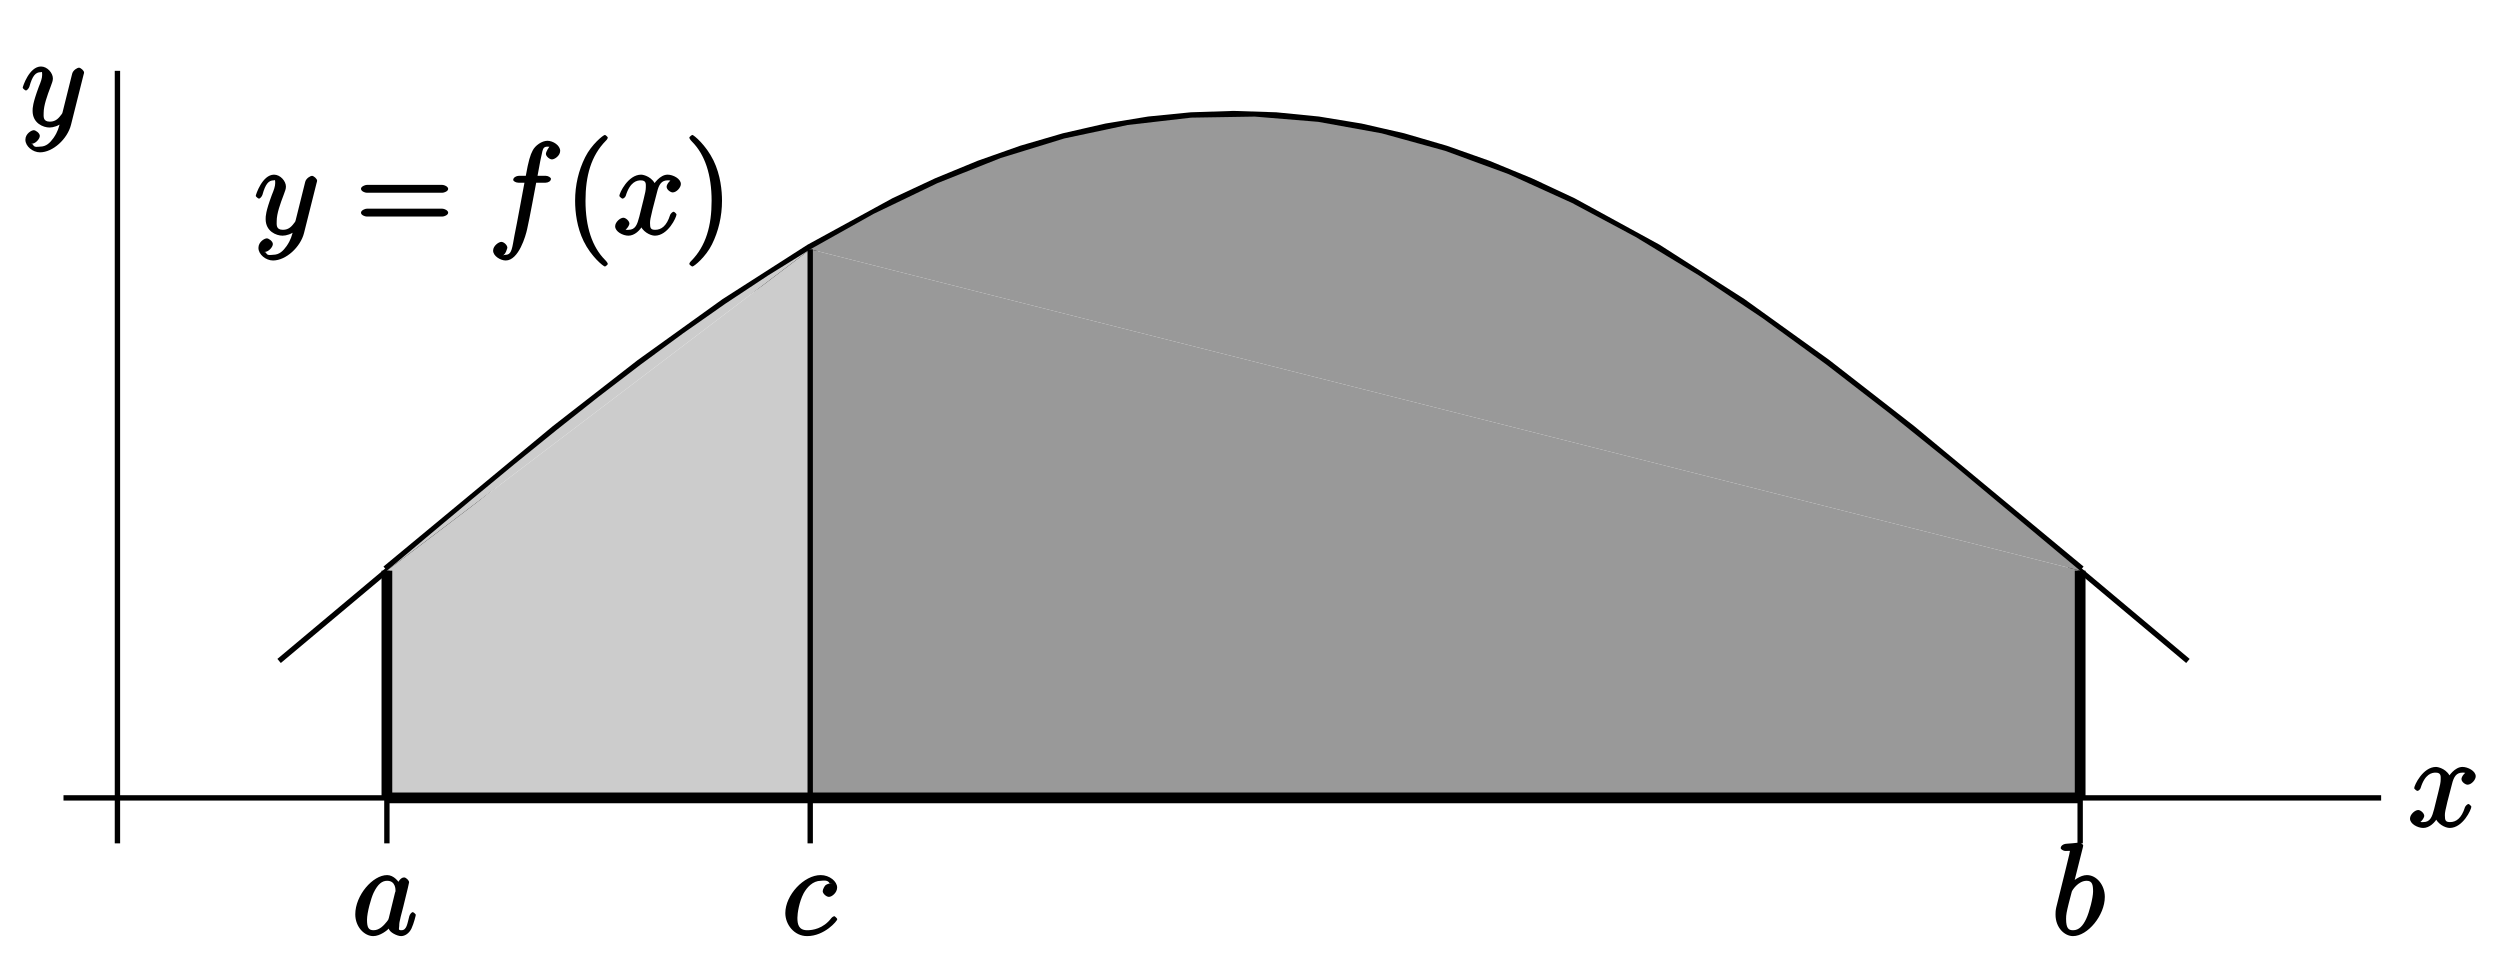
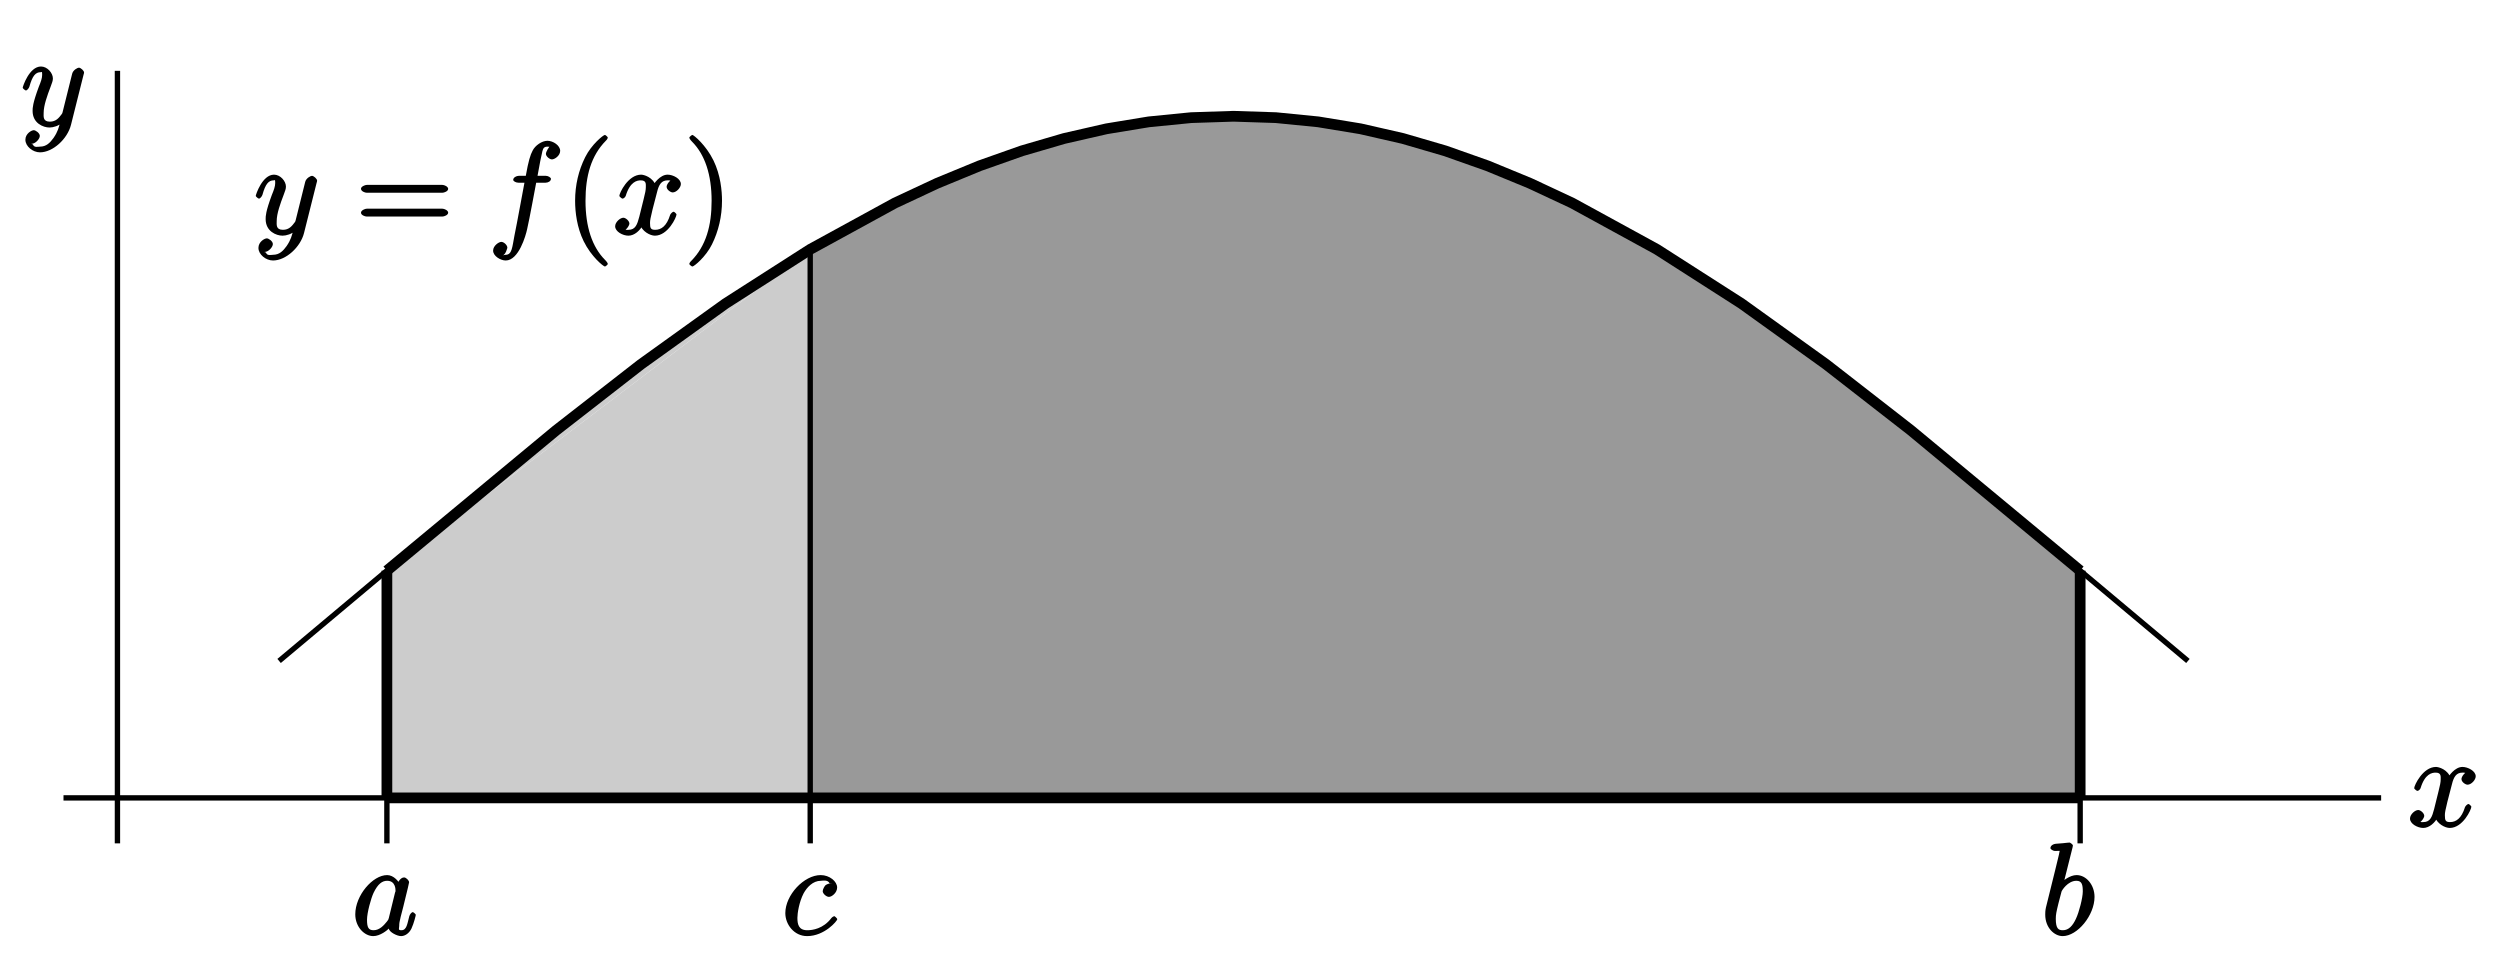
<svg xmlns="http://www.w3.org/2000/svg" xmlns:xlink="http://www.w3.org/1999/xlink" width="233pt" height="90pt" viewBox="0 0 233 90" version="1.1">
  <defs>
    <g>
      <symbol overflow="visible" id="glyph0-0">
        <path style="stroke:none;" d="" />
      </symbol>
      <symbol overflow="visible" id="glyph0-1">
        <path style="stroke:none;" d="M 5.672 -5.172 C 5.281 -5.109 4.969 -4.656 4.969 -4.438 C 4.969 -4.141 5.359 -3.906 5.531 -3.906 C 5.891 -3.906 6.297 -4.359 6.297 -4.688 C 6.297 -5.188 5.562 -5.562 5.062 -5.562 C 4.344 -5.562 3.766 -4.703 3.656 -4.469 L 3.984 -4.469 C 3.703 -5.359 2.812 -5.562 2.594 -5.562 C 1.375 -5.562 0.562 -3.844 0.562 -3.578 C 0.562 -3.531 0.781 -3.328 0.859 -3.328 C 0.953 -3.328 1.094 -3.438 1.156 -3.578 C 1.562 -4.922 2.219 -5.031 2.562 -5.031 C 3.094 -5.031 3.031 -4.672 3.031 -4.391 C 3.031 -4.125 2.969 -3.844 2.828 -3.281 L 2.422 -1.641 C 2.234 -0.922 2.062 -0.422 1.422 -0.422 C 1.359 -0.422 1.172 -0.375 0.922 -0.531 L 0.812 -0.281 C 1.25 -0.359 1.5 -0.859 1.5 -1 C 1.5 -1.25 1.156 -1.547 0.938 -1.547 C 0.641 -1.547 0.172 -1.141 0.172 -0.75 C 0.172 -0.25 0.891 0.125 1.406 0.125 C 1.984 0.125 2.5 -0.375 2.75 -0.859 L 2.469 -0.969 C 2.672 -0.266 3.438 0.125 3.875 0.125 C 5.094 0.125 5.891 -1.594 5.891 -1.859 C 5.891 -1.906 5.688 -2.109 5.625 -2.109 C 5.516 -2.109 5.328 -1.906 5.297 -1.812 C 4.969 -0.75 4.453 -0.422 3.906 -0.422 C 3.484 -0.422 3.422 -0.578 3.422 -1.062 C 3.422 -1.328 3.469 -1.516 3.656 -2.312 L 4.078 -3.938 C 4.25 -4.656 4.5 -5.031 5.062 -5.031 C 5.078 -5.031 5.297 -5.062 5.547 -4.906 Z M 5.672 -5.172 " />
      </symbol>
      <symbol overflow="visible" id="glyph0-2">
        <path style="stroke:none;" d="M 3.031 1.094 C 2.703 1.547 2.359 1.906 1.766 1.906 C 1.625 1.906 1.203 2.031 1.109 1.703 C 0.906 1.641 0.969 1.641 0.984 1.641 C 1.344 1.641 1.75 1.188 1.75 0.906 C 1.75 0.641 1.359 0.375 1.188 0.375 C 0.984 0.375 0.406 0.688 0.406 1.266 C 0.406 1.875 1.094 2.438 1.766 2.438 C 2.969 2.438 4.328 1.188 4.656 -0.125 L 5.828 -4.797 C 5.844 -4.859 5.875 -4.922 5.875 -5 C 5.875 -5.172 5.562 -5.453 5.391 -5.453 C 5.281 -5.453 4.859 -5.25 4.766 -4.891 L 3.891 -1.375 C 3.828 -1.156 3.875 -1.25 3.781 -1.109 C 3.531 -0.781 3.266 -0.422 2.688 -0.422 C 2.016 -0.422 2.109 -0.922 2.109 -1.25 C 2.109 -1.922 2.438 -2.844 2.766 -3.703 C 2.891 -4.047 2.969 -4.219 2.969 -4.453 C 2.969 -4.953 2.453 -5.562 1.859 -5.562 C 0.766 -5.562 0.156 -3.688 0.156 -3.578 C 0.156 -3.531 0.375 -3.328 0.453 -3.328 C 0.562 -3.328 0.734 -3.531 0.781 -3.688 C 1.062 -4.703 1.359 -5.031 1.828 -5.031 C 1.938 -5.031 1.969 -5.172 1.969 -4.781 C 1.969 -4.469 1.844 -4.125 1.656 -3.672 C 1.078 -2.109 1.078 -1.703 1.078 -1.422 C 1.078 -0.281 2.062 0.125 2.656 0.125 C 3 0.125 3.531 -0.031 3.844 -0.344 L 3.688 -0.516 C 3.516 0.141 3.438 0.5 3.031 1.094 Z M 3.031 1.094 " />
      </symbol>
      <symbol overflow="visible" id="glyph0-3">
        <path style="stroke:none;" d="M 5.328 -4.812 C 5.562 -4.812 5.828 -4.953 5.828 -5.172 C 5.828 -5.297 5.562 -5.453 5.359 -5.453 L 4.578 -5.453 C 4.766 -6.531 4.938 -7.375 5.031 -7.75 C 5.109 -8.047 5.203 -8.172 5.516 -8.172 C 5.766 -8.172 5.891 -8.109 5.766 -8.219 C 5.672 -8.219 5.359 -7.703 5.359 -7.5 C 5.359 -7.266 5.703 -6.984 5.922 -6.984 C 6.172 -6.984 6.688 -7.328 6.688 -7.781 C 6.688 -8.281 6.031 -8.719 5.5 -8.719 C 4.984 -8.719 4.359 -8.281 4.125 -7.812 C 3.906 -7.406 3.734 -6.859 3.484 -5.453 L 2.828 -5.453 C 2.609 -5.453 2.312 -5.297 2.312 -5.078 C 2.312 -4.953 2.562 -4.812 2.797 -4.812 L 3.359 -4.812 C 3.172 -3.844 2.688 -1.141 2.422 0.141 C 2.219 1.188 2.203 1.906 1.609 1.906 C 1.562 1.906 1.328 1.953 1.328 1.953 C 1.609 1.922 1.766 1.25 1.766 1.25 C 1.766 1 1.438 0.703 1.203 0.703 C 0.969 0.703 0.438 1.062 0.438 1.516 C 0.438 2.031 1.141 2.438 1.609 2.438 C 2.828 2.438 3.484 0.109 3.609 -0.484 C 3.828 -1.406 4.406 -4.594 4.453 -4.812 Z M 5.328 -4.812 " />
      </symbol>
      <symbol overflow="visible" id="glyph0-4">
        <path style="stroke:none;" d="M 3.438 -1.562 C 3.375 -1.359 3.422 -1.453 3.25 -1.219 C 2.984 -0.891 2.578 -0.422 2.016 -0.422 C 1.531 -0.422 1.406 -0.703 1.406 -1.406 C 1.406 -2.062 1.781 -3.406 2.016 -3.906 C 2.422 -4.75 2.828 -5.031 3.281 -5.031 C 4.078 -5.031 4.062 -4.203 4.062 -4.094 C 4.062 -4.094 4.078 -4.047 4.016 -3.922 Z M 4.516 -4.625 C 4.391 -4.938 3.906 -5.562 3.281 -5.562 C 1.938 -5.562 0.312 -3.672 0.312 -1.906 C 0.312 -0.719 1.172 0.125 1.984 0.125 C 2.641 0.125 3.312 -0.438 3.438 -0.578 C 3.484 -0.234 4.219 0.125 4.578 0.125 C 4.938 0.125 5.328 -0.125 5.547 -0.578 C 5.781 -1.078 5.953 -1.812 5.953 -1.859 C 5.953 -1.906 5.75 -2.109 5.672 -2.109 C 5.562 -2.109 5.391 -1.906 5.344 -1.719 C 5.156 -1.016 5.109 -0.422 4.609 -0.422 C 4.266 -0.422 4.406 -0.578 4.406 -0.812 C 4.406 -1.094 4.438 -1.219 4.547 -1.688 C 4.625 -1.984 4.688 -2.25 4.781 -2.594 C 5.219 -4.391 5.328 -4.812 5.328 -4.891 C 5.328 -5.062 5.047 -5.344 4.859 -5.344 C 4.484 -5.344 4.219 -4.766 4.203 -4.625 Z M 4.516 -4.625 " />
      </symbol>
      <symbol overflow="visible" id="glyph0-5">
        <path style="stroke:none;" d="M 4.672 -4.797 C 4.453 -4.797 4.219 -4.75 4.047 -4.609 C 3.984 -4.547 3.797 -4.25 3.797 -4.062 C 3.797 -3.828 4.141 -3.531 4.375 -3.531 C 4.656 -3.531 5.141 -3.922 5.141 -4.406 C 5.141 -4.969 4.438 -5.562 3.609 -5.562 C 2.047 -5.562 0.312 -3.703 0.312 -2.016 C 0.312 -0.969 1.125 0.125 2.344 0.125 C 3.969 0.125 5.156 -1.297 5.156 -1.453 C 5.156 -1.516 4.922 -1.734 4.875 -1.734 C 4.844 -1.734 4.703 -1.672 4.609 -1.562 C 3.844 -0.547 2.828 -0.422 2.359 -0.422 C 1.547 -0.422 1.438 -0.984 1.438 -1.578 C 1.438 -2 1.594 -3.047 2.016 -3.859 C 2.328 -4.422 2.875 -5.031 3.625 -5.031 C 3.781 -5.031 4.266 -5.156 4.438 -4.797 Z M 4.672 -4.797 " />
      </symbol>
      <symbol overflow="visible" id="glyph0-6">
        <path style="stroke:none;" d="M 2.922 -8.141 C 2.922 -8.188 2.953 -8.266 2.953 -8.312 C 2.953 -8.438 2.672 -8.594 2.656 -8.594 C 2.641 -8.594 2.219 -8.562 2 -8.531 C 1.797 -8.516 1.609 -8.5 1.406 -8.484 C 1.109 -8.469 0.859 -8.297 0.859 -8.078 C 0.859 -7.953 1.141 -7.812 1.266 -7.812 C 1.875 -7.812 1.703 -7.859 1.703 -7.734 C 1.703 -7.656 1.609 -7.297 1.562 -7.094 L 1.281 -5.938 C 1.156 -5.469 0.484 -2.75 0.438 -2.531 C 0.375 -2.234 0.375 -2.031 0.375 -1.875 C 0.375 -0.656 1.219 0.125 2 0.125 C 3.375 0.125 4.969 -1.812 4.969 -3.531 C 4.969 -4.641 4.203 -5.562 3.297 -5.562 C 2.672 -5.562 2 -5.016 1.766 -4.766 L 2.047 -4.656 Z M 2.016 -0.422 C 1.625 -0.422 1.359 -0.547 1.359 -1.484 C 1.359 -1.875 1.406 -2.109 1.609 -2.938 C 1.656 -3.094 1.844 -3.859 1.891 -4.016 C 1.906 -4.109 2.469 -5.031 3.281 -5.031 C 3.797 -5.031 3.875 -4.656 3.875 -4.031 C 3.875 -3.453 3.531 -2.109 3.234 -1.484 C 2.938 -0.844 2.562 -0.422 2.016 -0.422 Z M 2.016 -0.422 " />
      </symbol>
      <symbol overflow="visible" id="glyph1-0">
        <path style="stroke:none;" d="" />
      </symbol>
      <symbol overflow="visible" id="glyph1-1">
        <path style="stroke:none;" d="M 8.062 -3.875 C 8.234 -3.875 8.609 -4.016 8.609 -4.234 C 8.609 -4.453 8.25 -4.609 8.062 -4.609 L 1.031 -4.609 C 0.859 -4.609 0.484 -4.453 0.484 -4.25 C 0.484 -4.016 0.844 -3.875 1.031 -3.875 Z M 8.062 -1.656 C 8.234 -1.656 8.609 -1.797 8.609 -2.016 C 8.609 -2.234 8.25 -2.391 8.062 -2.391 L 1.031 -2.391 C 0.859 -2.391 0.484 -2.234 0.484 -2.016 C 0.484 -1.797 0.844 -1.656 1.031 -1.656 Z M 8.062 -1.656 " />
      </symbol>
      <symbol overflow="visible" id="glyph1-2">
        <path style="stroke:none;" d="M 4.047 2.766 C 4.047 2.719 4 2.594 3.797 2.391 C 2.594 1.188 1.969 -0.688 1.969 -3.125 C 1.969 -5.438 2.484 -7.328 3.875 -8.734 C 4 -8.844 4.047 -8.984 4.047 -9.016 C 4.047 -9.078 3.828 -9.266 3.781 -9.266 C 3.625 -9.266 2.516 -8.359 1.938 -7.188 C 1.328 -5.969 1 -4.594 1 -3.125 C 1 -2.062 1.172 -0.641 1.797 0.641 C 2.5 2.078 3.641 3 3.781 3 C 3.828 3 4.047 2.828 4.047 2.766 Z M 4.047 2.766 " />
      </symbol>
      <symbol overflow="visible" id="glyph1-3">
        <path style="stroke:none;" d="M 3.531 -3.125 C 3.531 -4.031 3.406 -5.516 2.734 -6.891 C 2.031 -8.328 0.891 -9.266 0.766 -9.266 C 0.719 -9.266 0.484 -9.078 0.484 -9.016 C 0.484 -8.984 0.531 -8.844 0.734 -8.641 C 1.938 -7.438 2.562 -5.562 2.562 -3.125 C 2.562 -0.812 2.047 1.078 0.656 2.484 C 0.531 2.594 0.484 2.719 0.484 2.766 C 0.484 2.828 0.719 3 0.766 3 C 0.922 3 2.016 2.109 2.594 0.938 C 3.203 -0.281 3.531 -1.688 3.531 -3.125 Z M 3.531 -3.125 " />
      </symbol>
    </g>
    <clipPath id="clip1">
-       <path d="M 21 5.602 L 209 5.602 L 209 68 L 21 68 Z M 21 5.602 " />
+       <path d="M 18 5.602 L 211 5.602 L 211 69 L 18 69 Z M 18 5.602 " />
    </clipPath>
    <clipPath id="clip2">
-       <path d="M 18 5.602 L 211 5.602 L 211 69 L 18 69 Z M 18 5.602 " />
+       <path d="M 5 74 L 222.918 74 L 222.918 75 L 5 75 Z M 5 74 " />
    </clipPath>
    <clipPath id="clip3">
-       <path d="M 5 74 L 222.918 74 L 222.918 75 L 5 75 Z M 5 74 " />
+       <path d="M 21 5.602 L 209 5.602 L 209 68 L 21 68 Z M 21 5.602 " />
    </clipPath>
  </defs>
  <g id="surface1">
    <g clip-path="url(#clip1)" clip-rule="nonzero">
-       <path style="fill:none;stroke-width:10;stroke-linecap:butt;stroke-linejoin:miter;stroke:rgb(0%,0%,0%);stroke-opacity:1;stroke-miterlimit:10;" d="M 360.586 368.125 L 518.398 498.984 L 597.305 560.391 L 676.211 617.07 L 755.117 667.617 L 834.023 710.781 L 873.477 729.219 L 912.93 745.469 L 952.383 759.414 L 991.836 770.938 L 1031.289 779.961 L 1070.742 786.445 L 1110.195 790.352 L 1149.648 791.641 L 1189.102 790.352 L 1228.555 786.445 L 1268.008 779.961 L 1307.461 770.938 L 1346.914 759.414 L 1386.367 745.469 L 1425.82 729.219 L 1465.273 710.781 L 1544.18 667.617 L 1623.086 617.07 L 1701.992 560.391 L 1780.898 498.984 L 1938.711 368.125 " transform="matrix(0.1,0,0,-0.1,0,90)" />
-     </g>
-     <g clip-path="url(#clip2)" clip-rule="nonzero">
      <path style="fill:none;stroke-width:5;stroke-linecap:butt;stroke-linejoin:miter;stroke:rgb(0%,0%,0%);stroke-opacity:1;stroke-miterlimit:10;" d="M 260.117 283.984 L 438.047 433.164 L 526.992 505.859 L 615.938 574.258 L 704.883 636.211 L 749.375 664.141 L 793.828 689.766 L 838.32 712.891 L 882.812 733.281 L 927.266 750.82 L 971.758 765.352 L 1016.211 776.797 L 1060.703 785.039 L 1105.156 790 L 1149.648 791.641 L 1194.102 790 L 1238.594 785.039 L 1283.086 776.797 L 1327.539 765.352 L 1372.031 750.82 L 1416.484 733.281 L 1460.977 712.891 L 1505.469 689.766 L 1549.922 664.141 L 1594.414 636.211 L 1683.359 574.258 L 1772.305 505.859 L 1861.25 433.164 L 2039.141 283.984 " transform="matrix(0.1,0,0,-0.1,0,90)" />
    </g>
    <path style=" stroke:none;fill-rule:nonzero;fill:rgb(80.077%,80.077%,80.077%);fill-opacity:1;" d="M 36.059 53.188 L 40.004 49.863 L 43.949 46.562 L 47.895 43.301 L 51.84 40.102 L 55.785 36.98 L 59.73 33.961 L 63.676 31.059 L 67.621 28.293 L 71.566 25.684 L 75.512 23.238 " />
    <path style=" stroke:none;fill-rule:nonzero;fill:rgb(80.077%,80.077%,80.077%);fill-opacity:1;" d="M 36.059 74.363 L 36.059 53.188 L 75.512 23.238 L 75.512 74.363 " />
    <path style=" stroke:none;fill-rule:nonzero;fill:rgb(59.959%,59.959%,59.959%);fill-opacity:1;" d="M 75.512 23.238 L 81.43 19.926 L 87.348 17.078 L 93.266 14.727 L 99.184 12.906 L 105.102 11.648 L 111.02 10.965 L 116.938 10.867 L 122.855 11.355 L 128.773 12.426 L 134.691 14.059 L 140.609 16.234 L 146.527 18.922 L 152.445 22.086 L 158.363 25.684 L 164.281 29.656 L 170.199 33.961 L 176.117 38.531 L 182.035 43.301 L 193.871 53.188 " />
-     <path style=" stroke:none;fill-rule:nonzero;fill:rgb(59.959%,59.959%,59.959%);fill-opacity:1;" d="M 75.512 74.363 L 75.512 23.238 L 193.871 53.188 L 193.871 74.363 " />
-     <g clip-path="url(#clip3)" clip-rule="nonzero">
+     <path style=" stroke:none;fill-rule:nonzero;fill:rgb(59.959%,59.959%,59.959%);fill-opacity:1;" d="M 75.512 74.363 L 75.512 23.238 L 114.965 10.836 L 193.871 53.188 L 193.871 74.363 " />
+     <g clip-path="url(#clip2)" clip-rule="nonzero">
      <path style="fill:none;stroke-width:5;stroke-linecap:butt;stroke-linejoin:miter;stroke:rgb(0%,0%,0%);stroke-opacity:1;stroke-miterlimit:10;" d="M 59.18 156.367 L 2219.219 156.367 " transform="matrix(0.1,0,0,-0.1,0,90)" />
    </g>
    <path style="fill:none;stroke-width:5;stroke-linecap:butt;stroke-linejoin:miter;stroke:rgb(0%,0%,0%);stroke-opacity:1;stroke-miterlimit:10;" d="M 109.453 113.984 L 109.453 833.984 " transform="matrix(0.1,0,0,-0.1,0,90)" />
    <path style="fill:none;stroke-width:5;stroke-linecap:butt;stroke-linejoin:miter;stroke:rgb(0%,0%,0%);stroke-opacity:1;stroke-miterlimit:10;" d="M 360.586 113.984 L 360.586 368.125 " transform="matrix(0.1,0,0,-0.1,0,90)" />
    <path style="fill:none;stroke-width:5;stroke-linecap:butt;stroke-linejoin:miter;stroke:rgb(0%,0%,0%);stroke-opacity:1;stroke-miterlimit:10;" d="M 755.117 113.984 L 755.117 667.617 " transform="matrix(0.1,0,0,-0.1,0,90)" />
    <path style="fill:none;stroke-width:5;stroke-linecap:butt;stroke-linejoin:miter;stroke:rgb(0%,0%,0%);stroke-opacity:1;stroke-miterlimit:10;" d="M 1938.711 113.984 L 1938.711 368.125 " transform="matrix(0.1,0,0,-0.1,0,90)" />
+     <g clip-path="url(#clip3)" clip-rule="nonzero">
+       <path style="fill:none;stroke-width:10;stroke-linecap:butt;stroke-linejoin:miter;stroke:rgb(0%,0%,0%);stroke-opacity:1;stroke-miterlimit:10;" d="M 360.586 368.125 L 518.398 498.984 L 597.305 560.391 L 676.211 617.07 L 755.117 667.617 L 834.023 710.781 L 873.477 729.219 L 912.93 745.469 L 952.383 759.414 L 991.836 770.938 L 1031.289 779.961 L 1070.742 786.445 L 1110.195 790.352 L 1149.648 791.641 L 1189.102 790.352 L 1228.555 786.445 L 1268.008 779.961 L 1307.461 770.938 L 1346.914 759.414 L 1386.367 745.469 L 1425.82 729.219 L 1465.273 710.781 L 1544.18 667.617 L 1623.086 617.07 L 1701.992 560.391 L 1780.898 498.984 L 1938.711 368.125 " transform="matrix(0.1,0,0,-0.1,0,90)" />
+     </g>
    <path style="fill:none;stroke-width:10;stroke-linecap:butt;stroke-linejoin:miter;stroke:rgb(0%,0%,0%);stroke-opacity:1;stroke-miterlimit:10;" d="M 360.586 156.367 L 360.586 368.125 " transform="matrix(0.1,0,0,-0.1,0,90)" />
    <path style="fill:none;stroke-width:10;stroke-linecap:butt;stroke-linejoin:miter;stroke:rgb(0%,0%,0%);stroke-opacity:1;stroke-miterlimit:10;" d="M 1938.711 156.367 L 1938.711 368.125 " transform="matrix(0.1,0,0,-0.1,0,90)" />
    <path style="fill:none;stroke-width:10;stroke-linecap:butt;stroke-linejoin:miter;stroke:rgb(0%,0%,0%);stroke-opacity:1;stroke-miterlimit:10;" d="M 360.586 156.367 L 1938.711 156.367 " transform="matrix(0.1,0,0,-0.1,0,90)" />
    <g style="fill:rgb(0%,0%,0%);fill-opacity:1;">
      <use xlink:href="#glyph0-1" x="224.44" y="77.04" />
    </g>
    <g style="fill:rgb(0%,0%,0%);fill-opacity:1;">
      <use xlink:href="#glyph0-2" x="1.96" y="11.76" />
    </g>
    <g style="fill:rgb(0%,0%,0%);fill-opacity:1;">
      <use xlink:href="#glyph0-2" x="23.68" y="21.84" />
    </g>
    <g style="fill:rgb(0%,0%,0%);fill-opacity:1;">
      <use xlink:href="#glyph1-1" x="33.16" y="21.84" />
    </g>
    <g style="fill:rgb(0%,0%,0%);fill-opacity:1;">
      <use xlink:href="#glyph0-3" x="45.52" y="21.84" />
    </g>
    <g style="fill:rgb(0%,0%,0%);fill-opacity:1;">
      <use xlink:href="#glyph1-2" x="52.6" y="21.84" />
    </g>
    <g style="fill:rgb(0%,0%,0%);fill-opacity:1;">
      <use xlink:href="#glyph0-1" x="57.16" y="21.84" />
    </g>
    <g style="fill:rgb(0%,0%,0%);fill-opacity:1;">
      <use xlink:href="#glyph1-3" x="63.76" y="21.84" />
    </g>
    <g style="fill:rgb(0%,0%,0%);fill-opacity:1;">
      <use xlink:href="#glyph0-4" x="32.8" y="87.12" />
    </g>
    <g style="fill:rgb(0%,0%,0%);fill-opacity:1;">
      <use xlink:href="#glyph0-5" x="72.88" y="87.12" />
    </g>
    <g style="fill:rgb(0%,0%,0%);fill-opacity:1;">
-       <use xlink:href="#glyph0-6" x="191.2" y="87.12" />
+       <use xlink:href="#glyph0-6" x="190.241" y="87.12" />
    </g>
  </g>
</svg>
